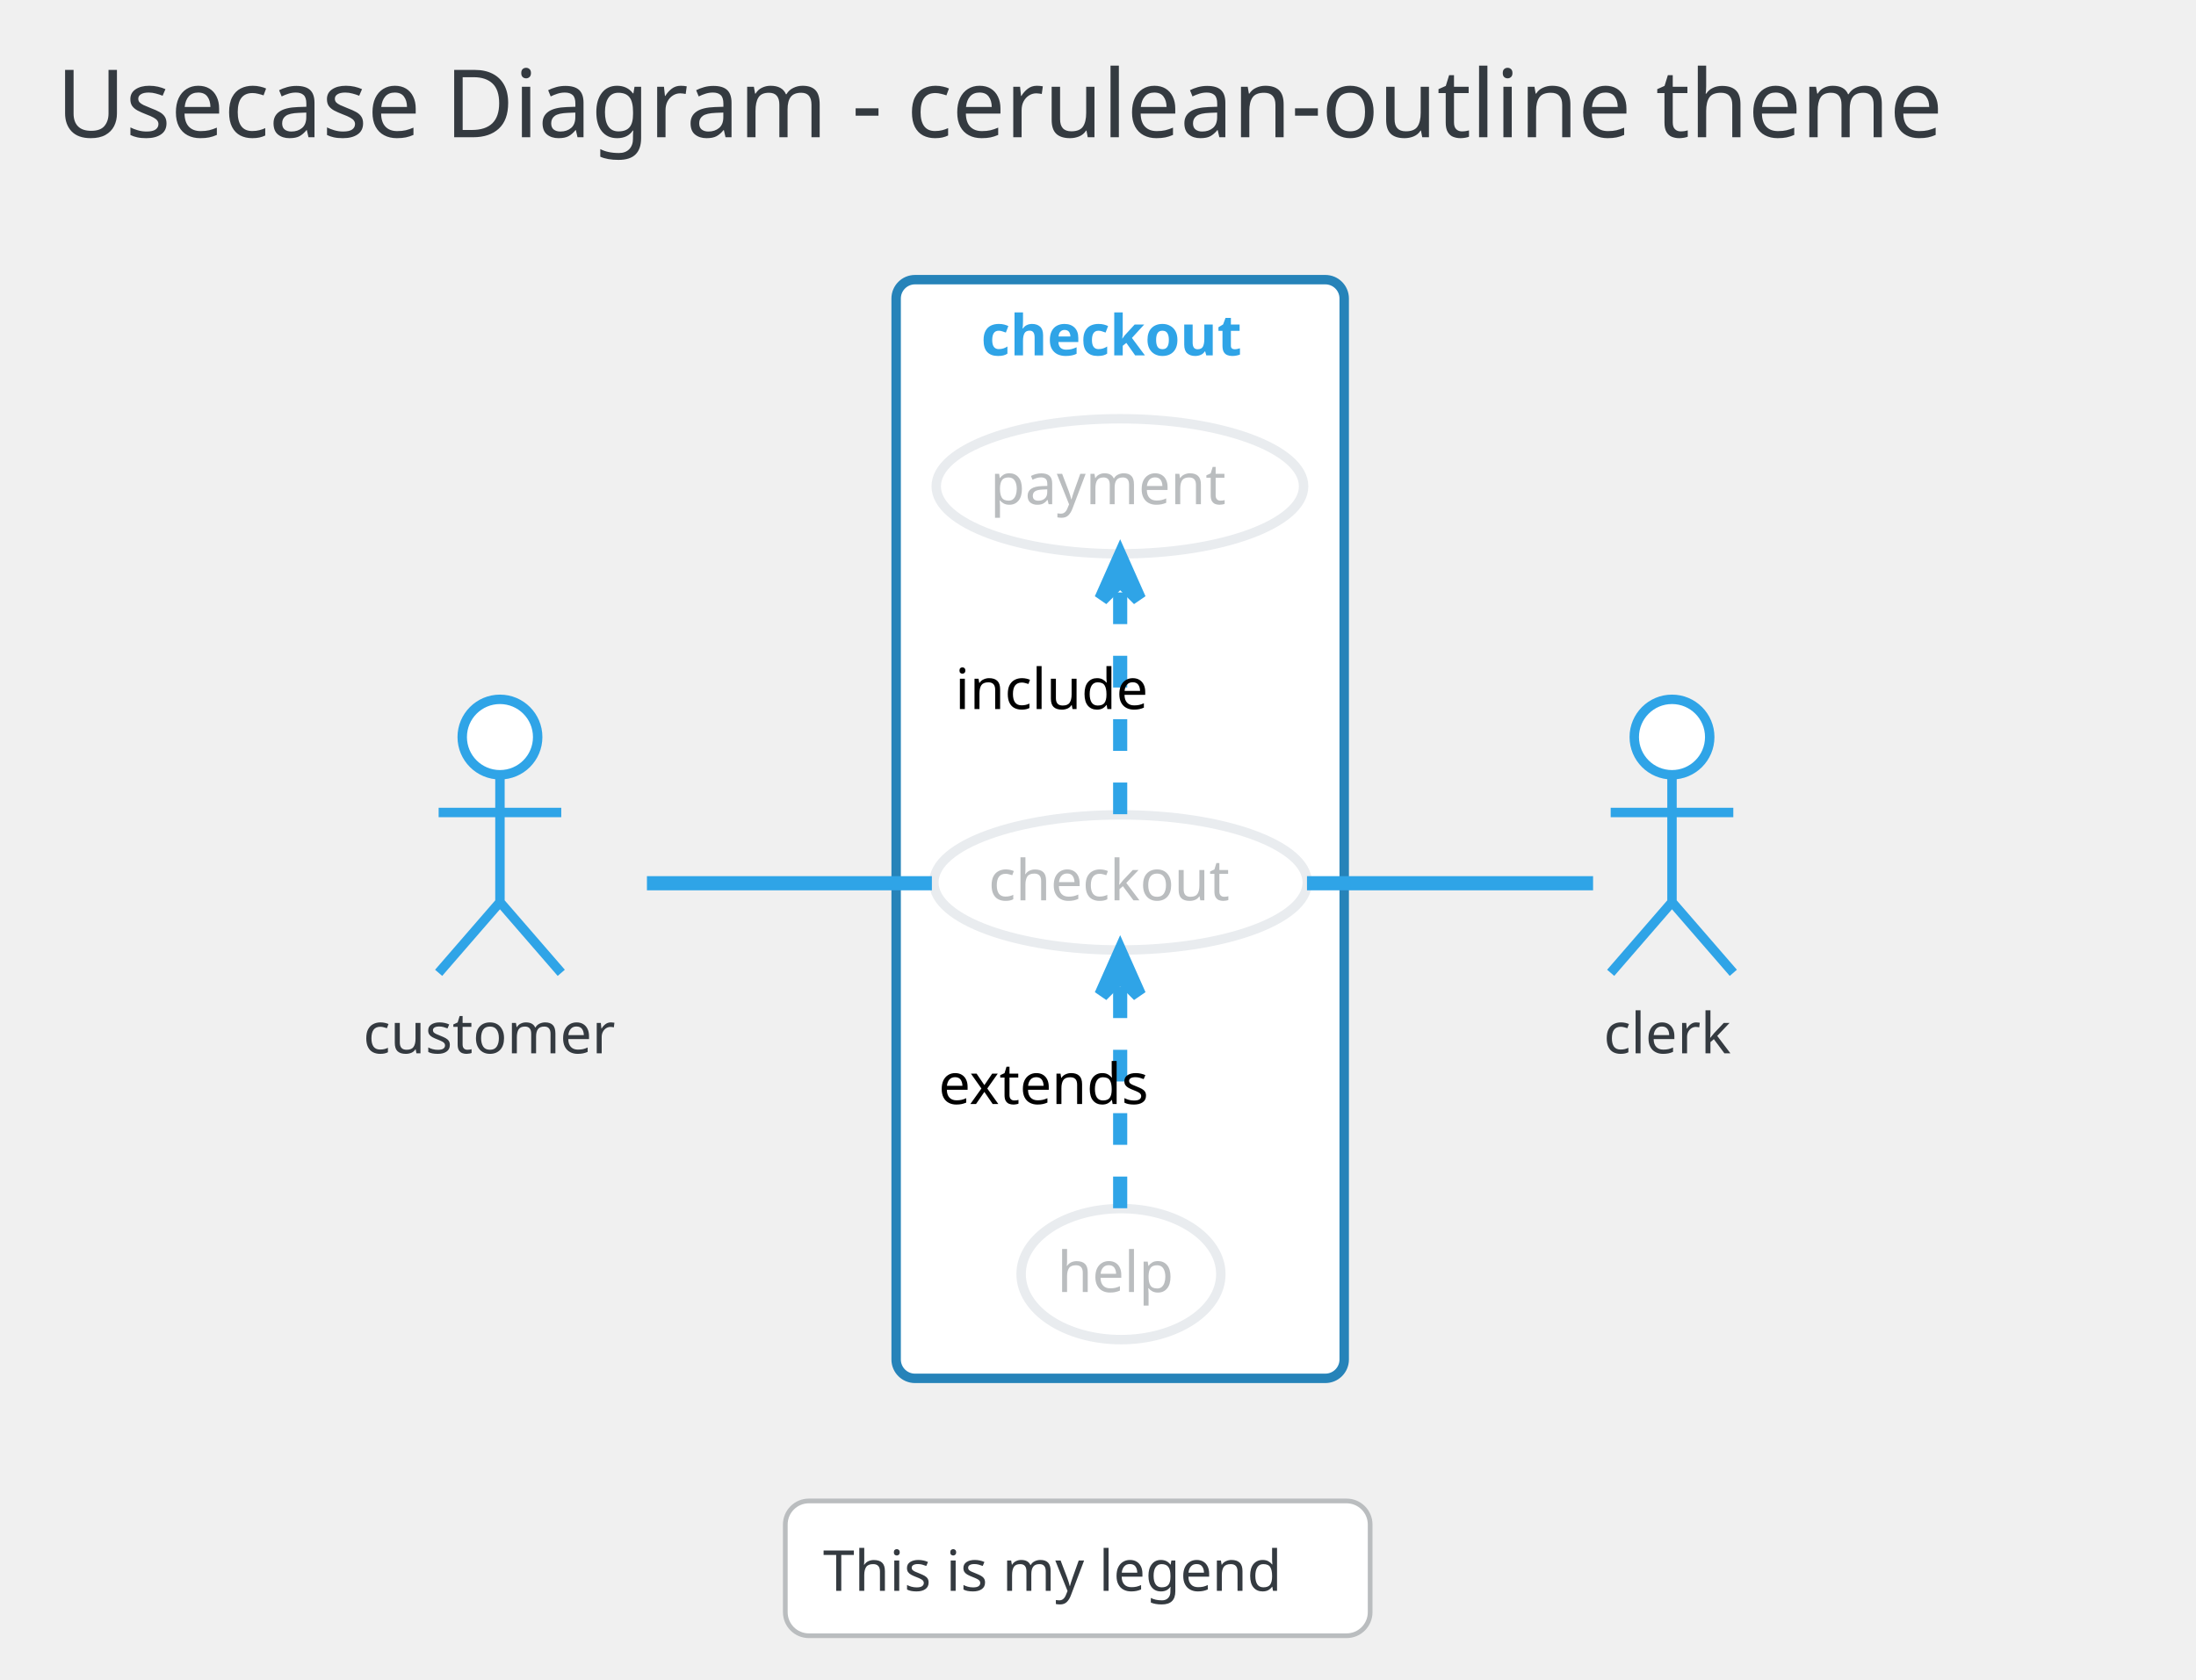
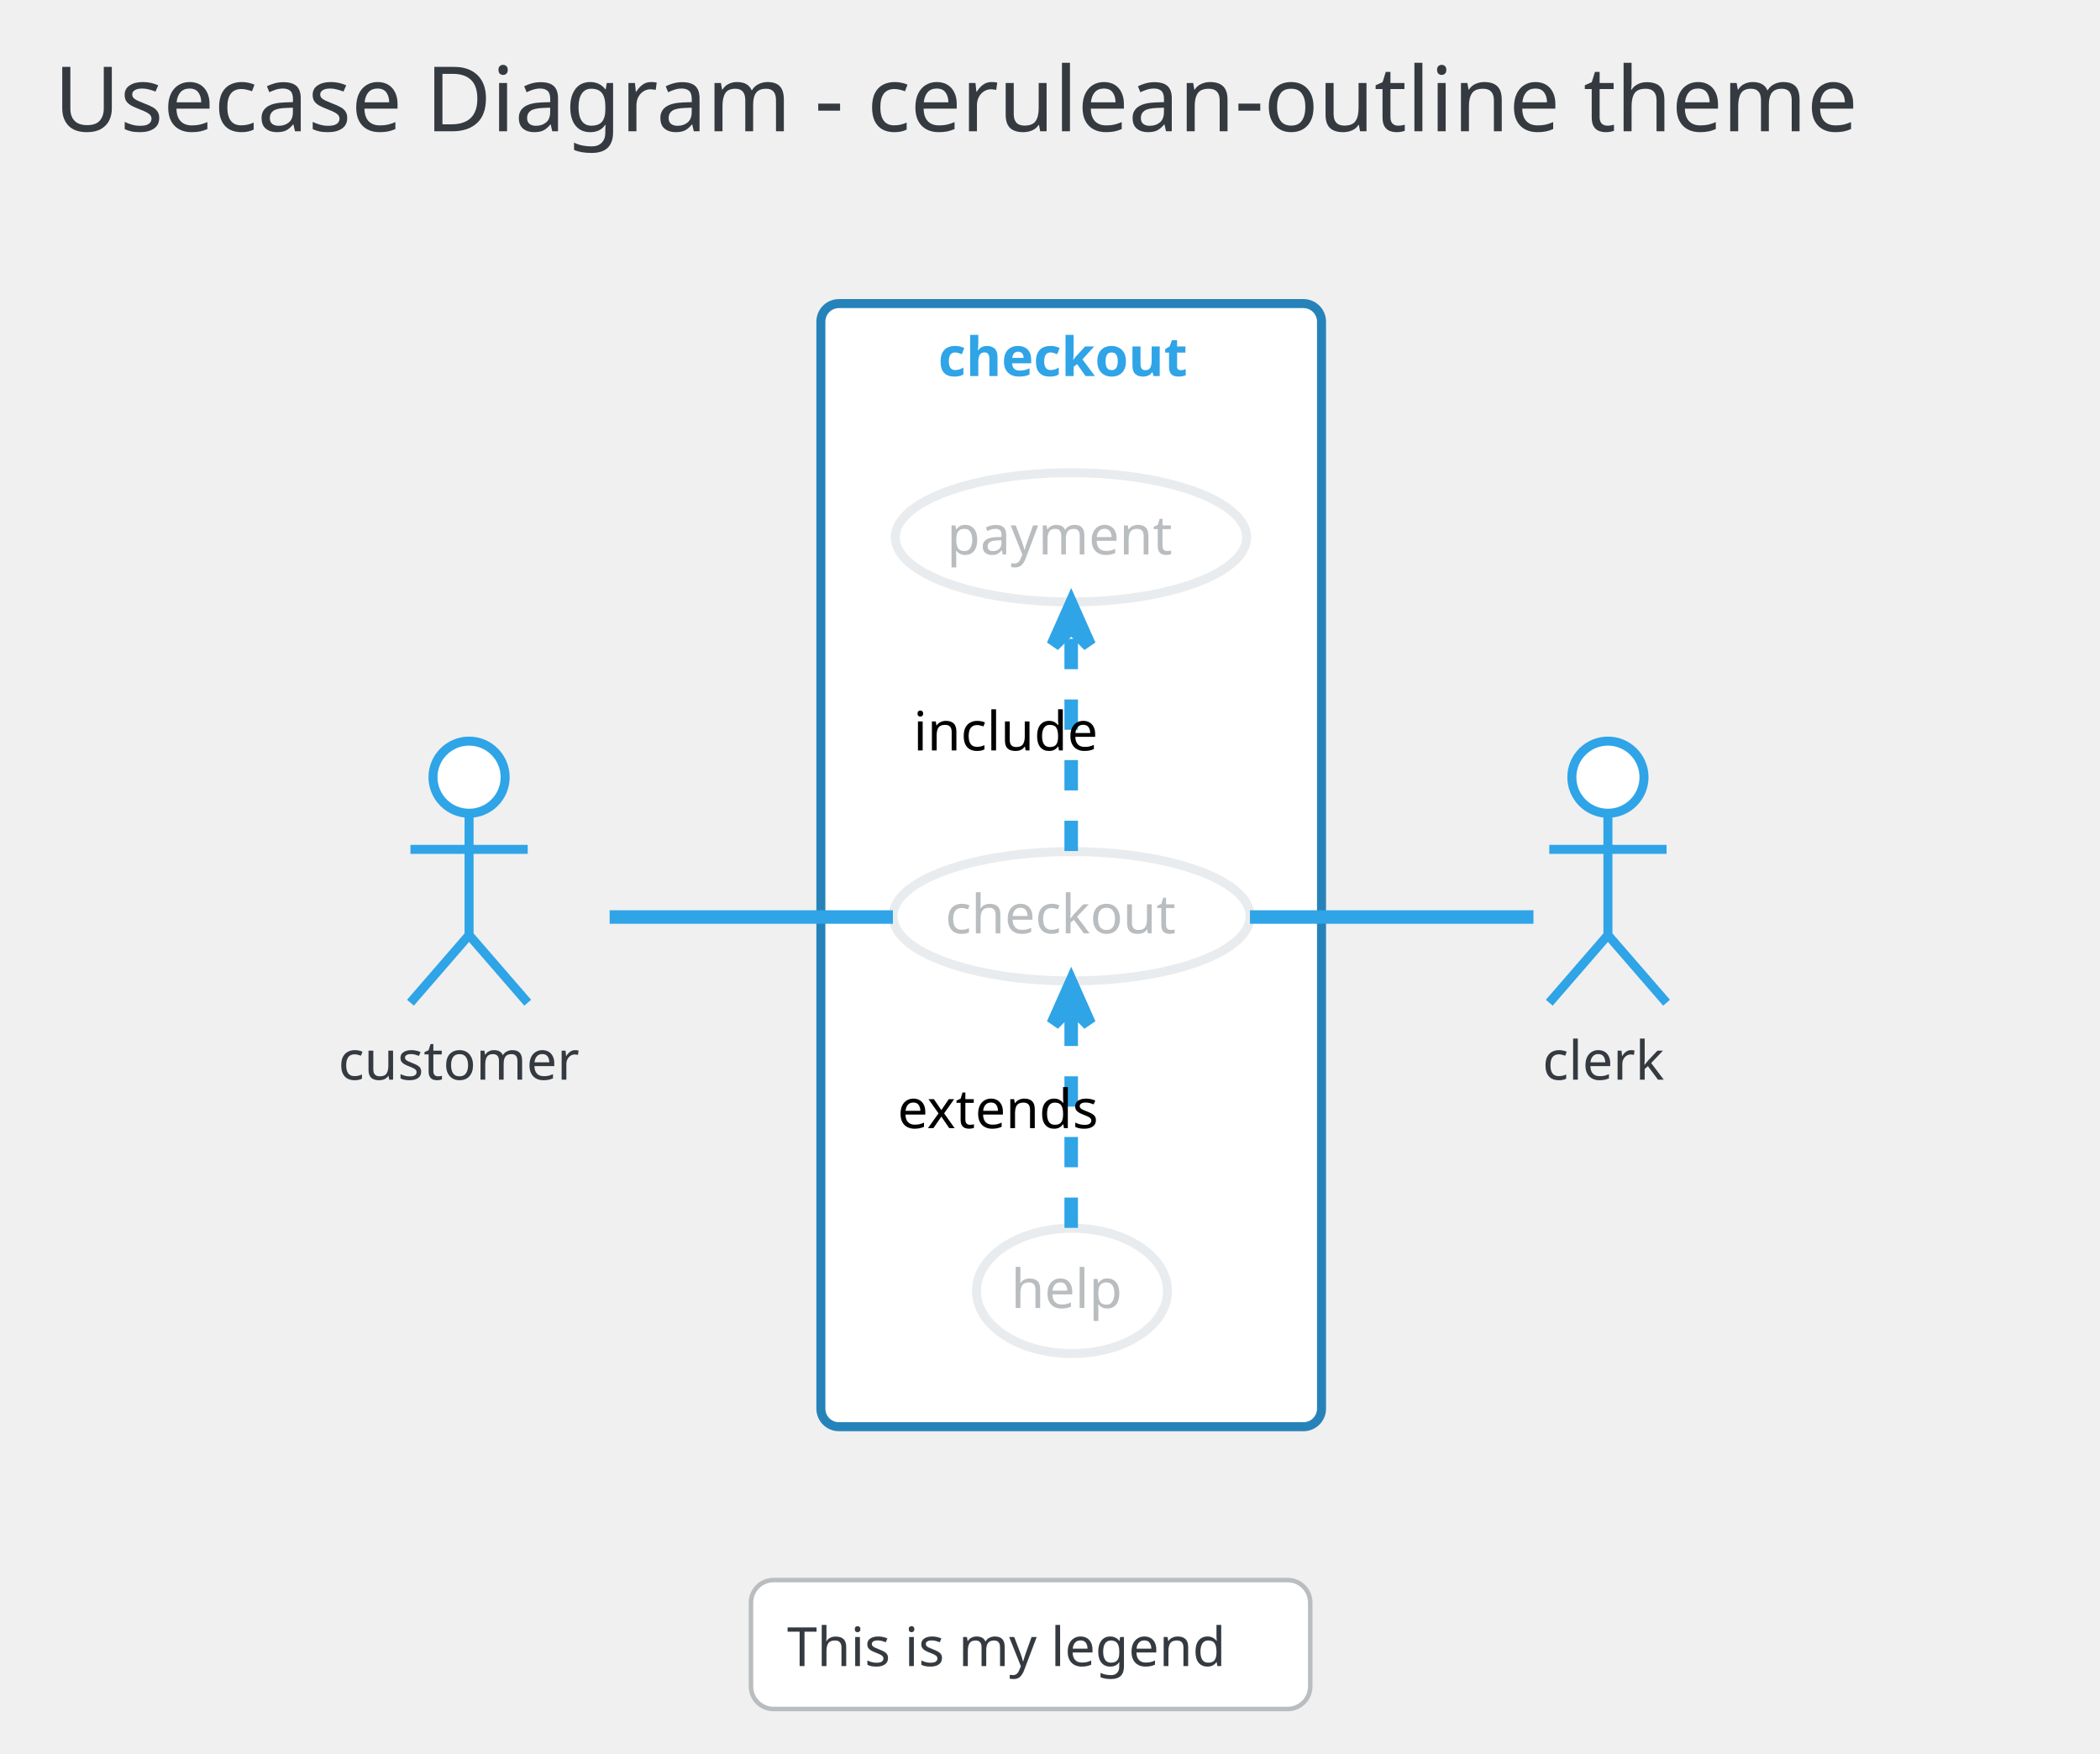
- <svg xmlns="http://www.w3.org/2000/svg" contentScriptType="application/ecmascript" contentStyleType="text/css" height="371.875px" preserveAspectRatio="none" style="width:485px;height:371px;" version="1.1" viewBox="0 0 485 371" width="485.417px" zoomAndPan="magnify">
+ <svg xmlns="http://www.w3.org/2000/svg" contentScriptType="application/ecmascript" contentStyleType="text/css" height="405.208px" preserveAspectRatio="none" style="width:485px;height:405px;" version="1.1" viewBox="0 0 485 405" width="485.417px" zoomAndPan="magnify">
  <defs />
  <g>
    <rect fill="none" height="39.903" rx="4.167" ry="4.167" style="stroke: none; stroke-width: 1.042;" width="471.875" x="2.083" y="2.083" />
    <text fill="#343A40" font-family="Verdana" font-size="20.833" lengthAdjust="spacingAndGlyphs" textLength="451.042" x="12.5" y="30.32">Usecase Diagram - cerulean-outline theme</text>
-     <rect fill="#FFFFFF" height="242.708" rx="4.167" ry="4.167" style="stroke: #2683B9; stroke-width: 2.083;" width="98.958" x="197.917" y="61.778" />
-     <text fill="#2FA4E7" font-family="Verdana" font-size="12.5" font-weight="bold" lengthAdjust="spacingAndGlyphs" textLength="61.458" x="216.667" y="78.512">checkout</text>
-     <ellipse cx="247.482" cy="194.935" fill="#FFFFFF" rx="41.232" ry="14.928" style="stroke: #E9ECEF; stroke-width: 2.083;" />
-     <text fill="#BABDBF" font-family="Verdana" font-size="12.5" lengthAdjust="spacingAndGlyphs" textLength="58.333" x="218.315" y="198.885">checkout</text>
-     <ellipse cx="247.341" cy="107.426" fill="#FFFFFF" rx="40.57" ry="14.919" style="stroke: #E9ECEF; stroke-width: 2.083;" />
-     <text fill="#BABDBF" font-family="Verdana" font-size="12.5" lengthAdjust="spacingAndGlyphs" textLength="57.292" x="218.695" y="111.376">payment</text>
-     <ellipse cx="247.575" cy="281.459" fill="#FFFFFF" rx="22.054" ry="14.473" style="stroke: #E9ECEF; stroke-width: 2.083;" />
-     <text fill="#BABDBF" font-family="Verdana" font-size="12.5" lengthAdjust="spacingAndGlyphs" textLength="28.125" x="233.512" y="285.409">help</text>
-     <ellipse cx="110.417" cy="162.819" fill="#FFFFFF" rx="8.333" ry="8.333" style="stroke: #2FA4E7; stroke-width: 2.083;" />
-     <path d="M110.417,171.153 L110.417,199.278 M96.875,179.486 L123.958,179.486 M110.417,199.278 L96.875,214.903 M110.417,199.278 L123.958,214.903 " fill="none" style="stroke: #2FA4E7; stroke-width: 2.083;" />
-     <text fill="#343A40" font-family="Verdana" font-size="12.5" lengthAdjust="spacingAndGlyphs" textLength="60.417" x="80.208" y="232.678">customer</text>
-     <ellipse cx="369.271" cy="162.819" fill="#FFFFFF" rx="8.333" ry="8.333" style="stroke: #2FA4E7; stroke-width: 2.083;" />
-     <path d="M369.271,171.153 L369.271,199.278 M355.729,179.486 L382.812,179.486 M369.271,199.278 L355.729,214.903 M369.271,199.278 L382.812,214.903 " fill="none" style="stroke: #2FA4E7; stroke-width: 2.083;" />
-     <text fill="#343A40" font-family="Verdana" font-size="12.5" lengthAdjust="spacingAndGlyphs" textLength="30.208" x="354.167" y="232.678">clerk</text>
-     <path d="M142.879,195.111 C161.708,195.111 185.616,195.111 205.812,195.111 " fill="none" id="customer-checkout" style="stroke: #2FA4E7; stroke-width: 3.125;" />
-     <path d="M247.396,179.87 C247.396,165.654 247.396,144.324 247.396,128.52 " fill="none" id="checkout-payment" style="stroke: #2FA4E7; stroke-width: 3.125; stroke-dasharray: 7.0,7.0;" />
-     <polygon fill="#2FA4E7" points="247.396,122.971,243.229,132.346,247.396,128.18,251.562,132.346,247.396,122.971" style="stroke: #2FA4E7; stroke-width: 3.125;" />
-     <text fill="#000000" font-family="Verdana" font-size="12.5" lengthAdjust="spacingAndGlyphs" textLength="45.833" x="210.938" y="156.637">include</text>
-     <path d="M247.396,266.903 C247.396,252.915 247.396,231.705 247.396,215.962 " fill="none" id="help-checkout" style="stroke: #2FA4E7; stroke-width: 3.125; stroke-dasharray: 7.0,7.0;" />
-     <polygon fill="#2FA4E7" points="247.396,210.433,243.229,219.808,247.396,215.641,251.562,219.808,247.396,210.433" style="stroke: #2FA4E7; stroke-width: 3.125;" />
-     <text fill="#000000" font-family="Verdana" font-size="12.5" lengthAdjust="spacingAndGlyphs" textLength="53.125" x="207.292" y="243.876">extends</text>
-     <path d="M288.657,195.111 C310.203,195.111 335.425,195.111 351.841,195.111 " fill="none" id="checkout-clerk" style="stroke: #2FA4E7; stroke-width: 3.125;" />
-     <rect fill="#FFFFFF" height="29.775" rx="5.208" ry="5.208" style="stroke: #BABDBF; stroke-width: 1.042;" width="129.167" x="173.438" y="331.569" />
-     <text fill="#343A40" font-family="Verdana" font-size="12.5" lengthAdjust="spacingAndGlyphs" textLength="112.5" x="181.771" y="351.428">This is my legend</text>
+     <rect fill="#FFFFFF" height="259.375" rx="4.167" ry="4.167" style="stroke: #2683B9; stroke-width: 2.083;" width="115.625" x="189.583" y="70.111" />
+     <text fill="#2FA4E7" font-family="Verdana" font-size="12.5" font-weight="bold" lengthAdjust="spacingAndGlyphs" textLength="61.458" x="216.667" y="86.845">checkout</text>
+     <ellipse cx="247.482" cy="211.601" fill="#FFFFFF" rx="41.232" ry="14.928" style="stroke: #E9ECEF; stroke-width: 2.083;" />
+     <text fill="#BABDBF" font-family="Verdana" font-size="12.5" lengthAdjust="spacingAndGlyphs" textLength="58.333" x="218.315" y="215.551">checkout</text>
+     <ellipse cx="247.341" cy="124.093" fill="#FFFFFF" rx="40.57" ry="14.919" style="stroke: #E9ECEF; stroke-width: 2.083;" />
+     <text fill="#BABDBF" font-family="Verdana" font-size="12.5" lengthAdjust="spacingAndGlyphs" textLength="57.292" x="218.695" y="128.043">payment</text>
+     <ellipse cx="247.575" cy="298.125" fill="#FFFFFF" rx="22.054" ry="14.473" style="stroke: #E9ECEF; stroke-width: 2.083;" />
+     <text fill="#BABDBF" font-family="Verdana" font-size="12.5" lengthAdjust="spacingAndGlyphs" textLength="28.125" x="233.512" y="302.075">help</text>
+     <ellipse cx="108.333" cy="179.486" fill="#FFFFFF" rx="8.333" ry="8.333" style="stroke: #2FA4E7; stroke-width: 2.083;" />
+     <path d="M108.333,187.819 L108.333,215.944 M94.792,196.153 L121.875,196.153 M108.333,215.944 L94.792,231.569 M108.333,215.944 L121.875,231.569 " fill="none" style="stroke: #2FA4E7; stroke-width: 2.083;" />
+     <text fill="#343A40" font-family="Verdana" font-size="12.5" lengthAdjust="spacingAndGlyphs" textLength="60.417" x="78.125" y="249.345">customer</text>
+     <ellipse cx="371.354" cy="179.486" fill="#FFFFFF" rx="8.333" ry="8.333" style="stroke: #2FA4E7; stroke-width: 2.083;" />
+     <path d="M371.354,187.819 L371.354,215.944 M357.812,196.153 L384.896,196.153 M371.354,215.944 L357.812,231.569 M371.354,215.944 L384.896,231.569 " fill="none" style="stroke: #2FA4E7; stroke-width: 2.083;" />
+     <text fill="#343A40" font-family="Verdana" font-size="12.5" lengthAdjust="spacingAndGlyphs" textLength="30.208" x="356.25" y="249.345">clerk</text>
+     <path d="M140.801,211.778 C160.231,211.778 185.357,211.778 206.221,211.778 " fill="none" id="customer-checkout" style="stroke: #2FA4E7; stroke-width: 3.125;" />
+     <path d="M247.396,196.536 C247.396,182.321 247.396,160.99 247.396,145.187 " fill="none" id="checkout-&gt;payment" style="stroke: #2FA4E7; stroke-width: 3.125; stroke-dasharray: 7.0,7.0;" />
+     <polygon fill="#2FA4E7" points="247.396,139.638,243.229,149.013,247.396,144.846,251.562,149.013,247.396,139.638" style="stroke: #2FA4E7; stroke-width: 3.125;" />
+     <text fill="#000000" font-family="Verdana" font-size="12.5" lengthAdjust="spacingAndGlyphs" textLength="45.833" x="210.938" y="173.303">include</text>
+     <path d="M247.396,283.57 C247.396,269.582 247.396,248.371 247.396,232.629 " fill="none" id="help-&gt;checkout" style="stroke: #2FA4E7; stroke-width: 3.125; stroke-dasharray: 7.0,7.0;" />
+     <polygon fill="#2FA4E7" points="247.396,227.1,243.229,236.475,247.396,232.308,251.562,236.475,247.396,227.1" style="stroke: #2FA4E7; stroke-width: 3.125;" />
+     <text fill="#000000" font-family="Verdana" font-size="12.5" lengthAdjust="spacingAndGlyphs" textLength="53.125" x="207.292" y="260.543">extends</text>
+     <path d="M288.681,211.778 C311.007,211.778 337.538,211.778 354.155,211.778 " fill="none" id="checkout-clerk" style="stroke: #2FA4E7; stroke-width: 3.125;" />
+     <rect fill="#FFFFFF" height="29.775" rx="5.208" ry="5.208" style="stroke: #BABDBF; stroke-width: 1.042;" width="129.167" x="173.438" y="364.903" />
+     <text fill="#343A40" font-family="Verdana" font-size="12.5" lengthAdjust="spacingAndGlyphs" textLength="112.5" x="181.771" y="384.762">This is my legend</text>
  </g>
</svg>
